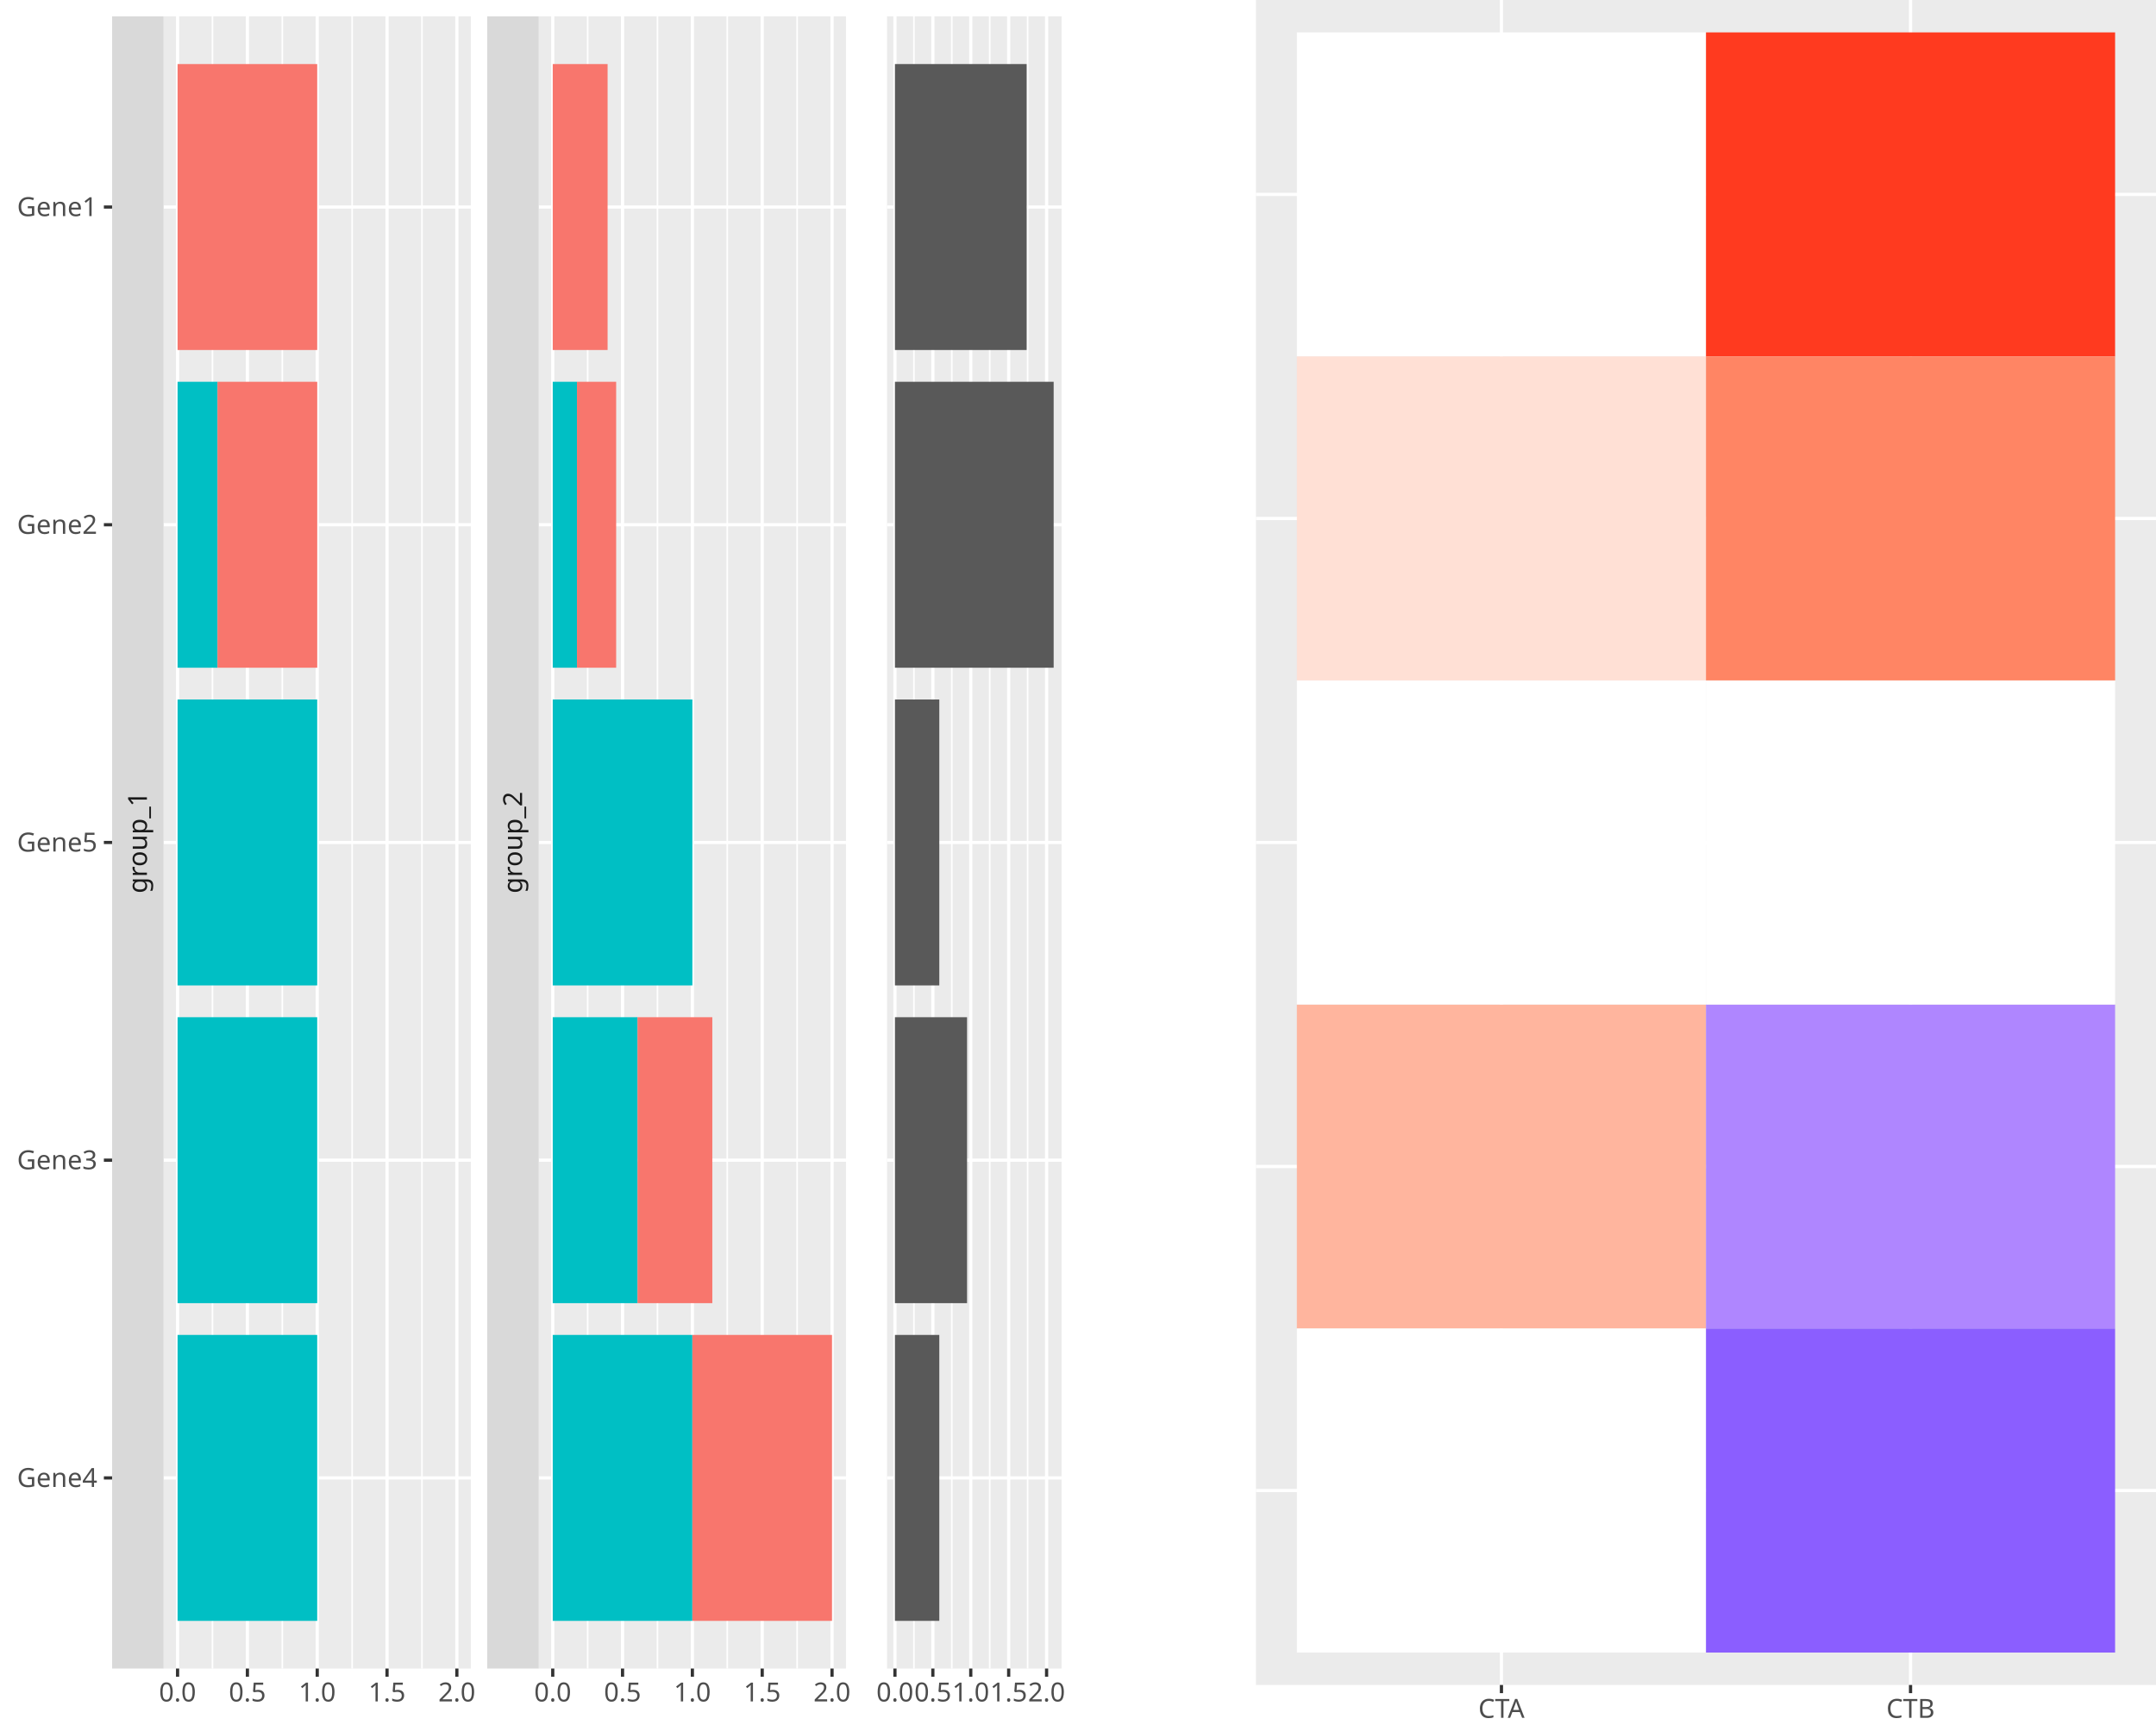
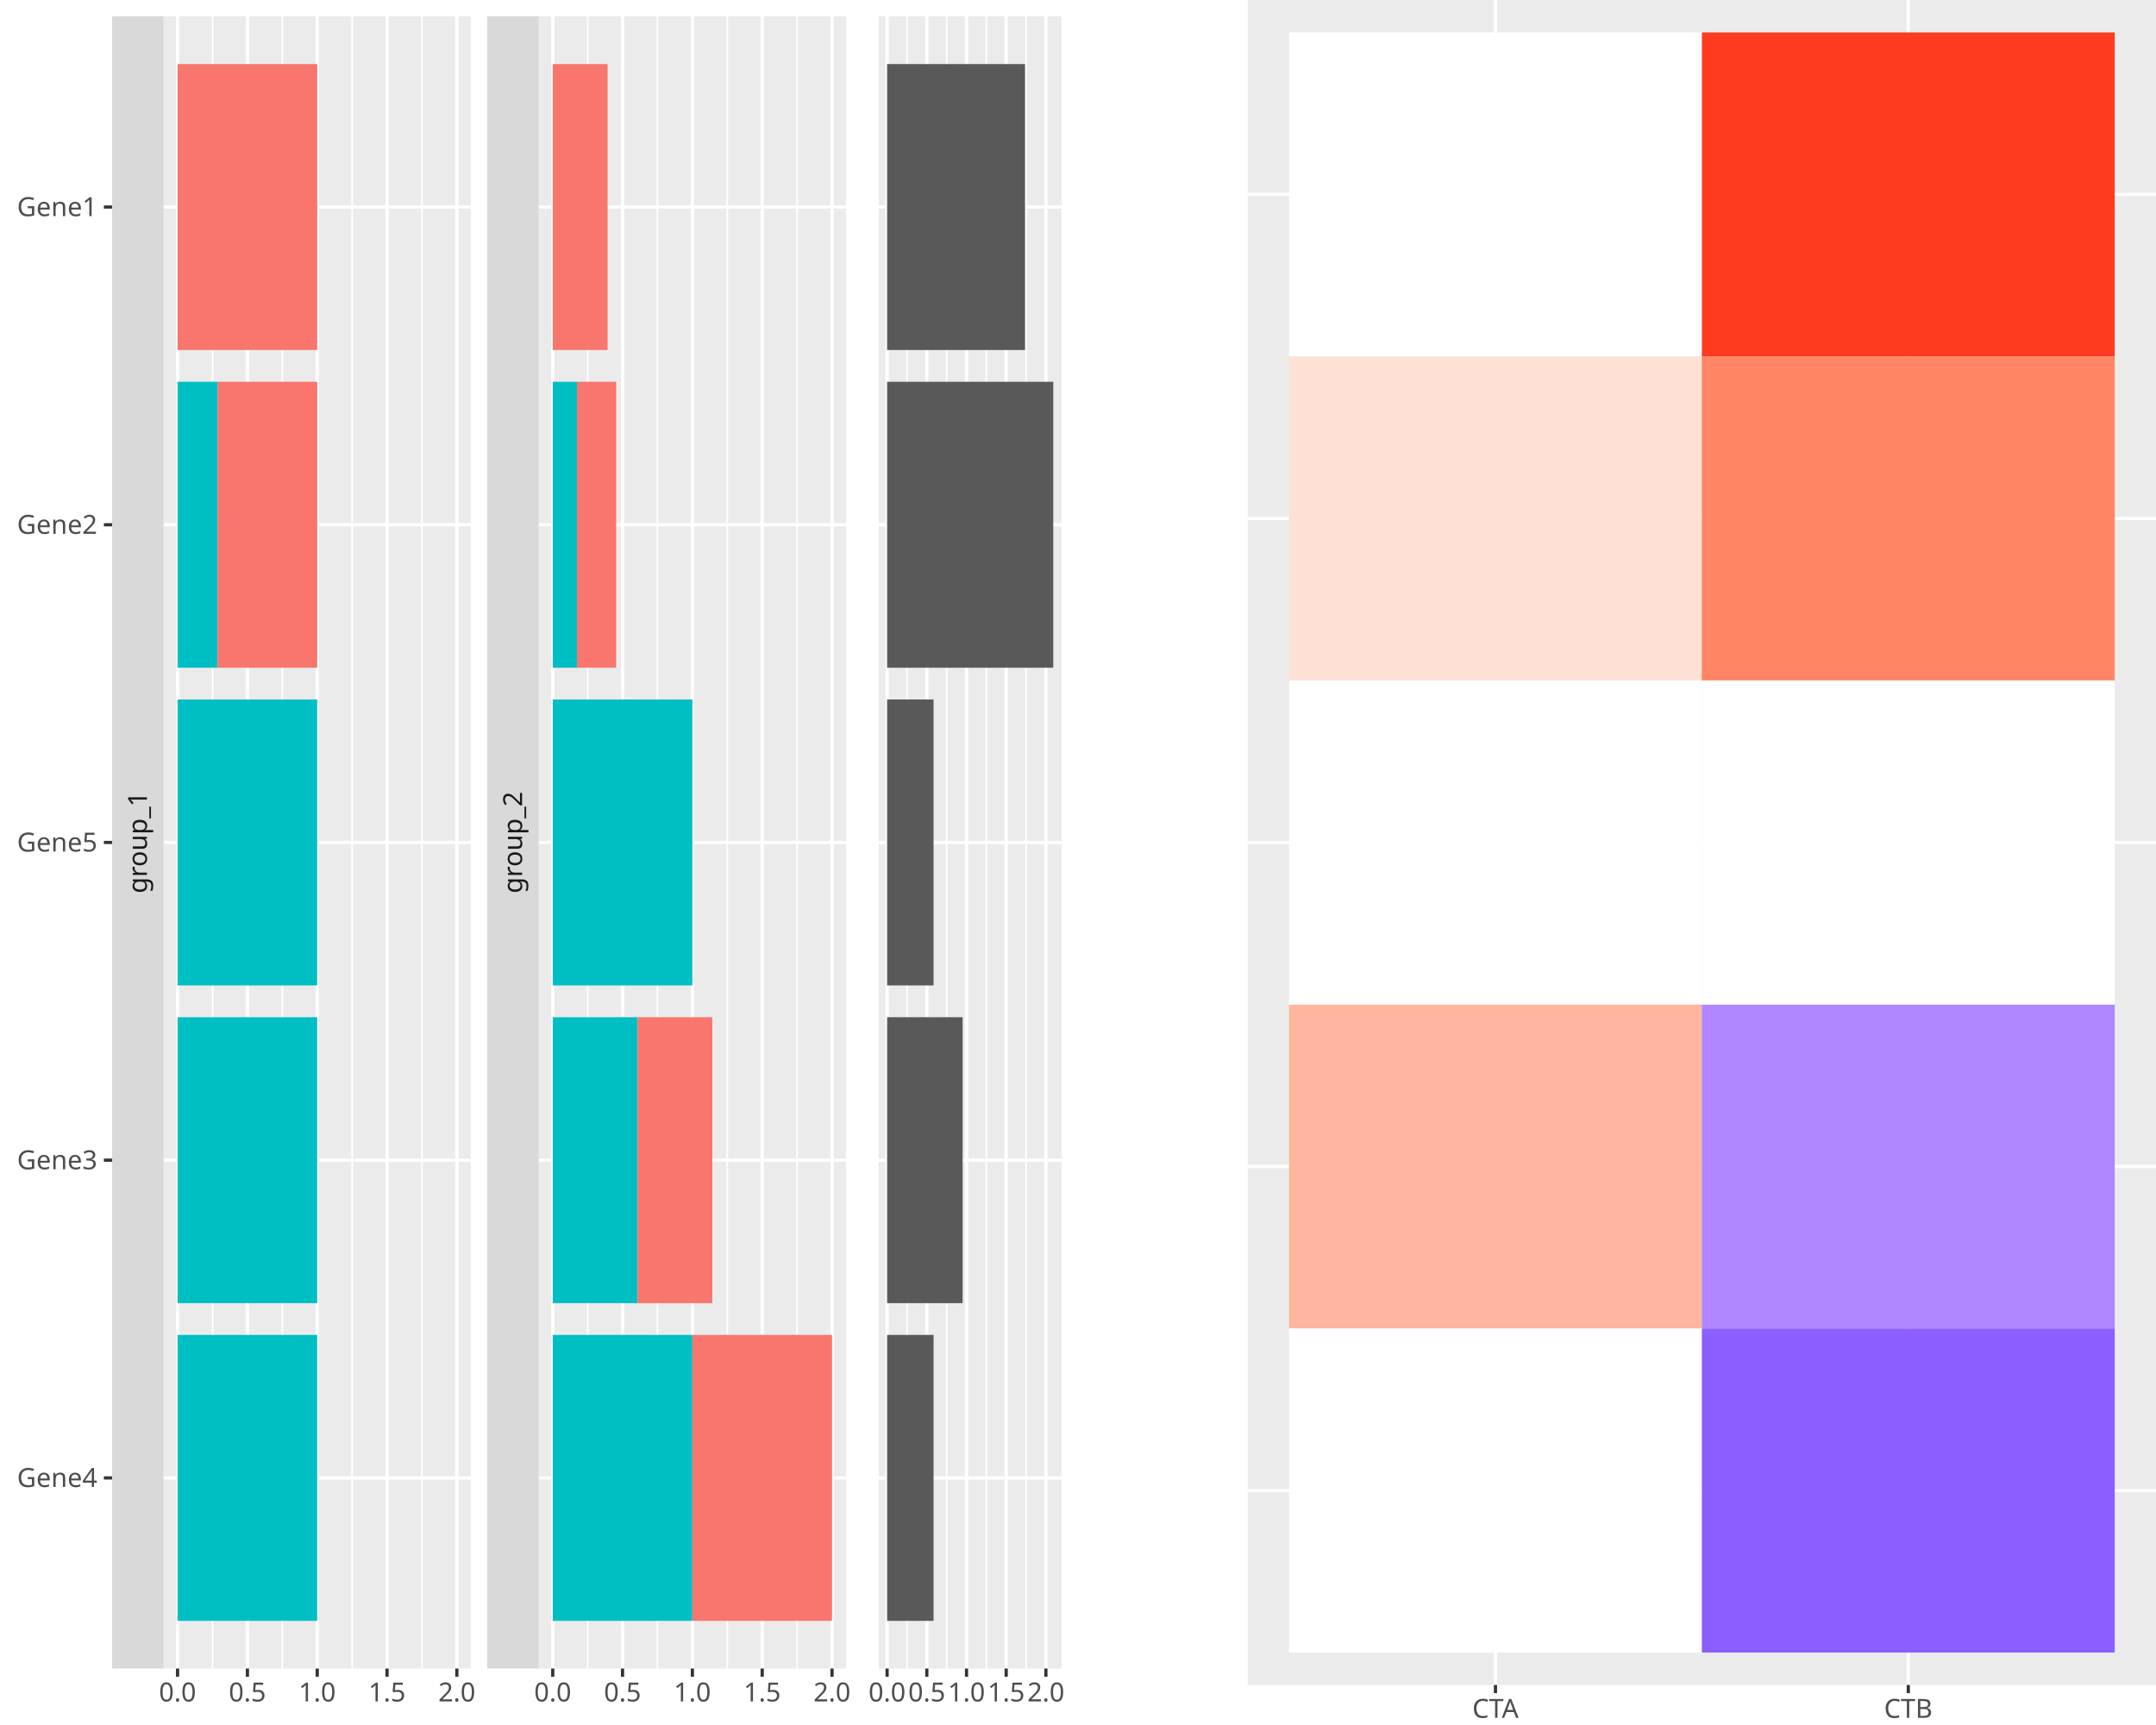
<svg xmlns="http://www.w3.org/2000/svg" class="svglite" data-engine-version="2.0" width="720.00pt" height="576.00pt" viewBox="0 0 720.00 576.00">
  <defs>
    <style type="text/css">
    .svglite line, .svglite polyline, .svglite polygon, .svglite path, .svglite rect, .svglite circle {
      fill: none;
      stroke: #000000;
      stroke-linecap: round;
      stroke-linejoin: round;
      stroke-miterlimit: 10.00;
    }
  </style>
  </defs>
  <rect width="100%" height="100%" style="stroke: none; fill: #FFFFFF;" />
  <defs>
    <clipPath id="cpMC4wMHw3MjAuMDB8MC4wMHw1NzYuMDA=">
      <rect x="0.00" y="0.00" width="720.00" height="576.00" />
    </clipPath>
  </defs>
  <g clip-path="url(#cpMC4wMHw3MjAuMDB8MC4wMHw1NzYuMDA=)">
</g>
  <defs>
    <clipPath id="cpMC4wMHwyODguMDB8MC4wMHw1NzYuMDA=">
      <rect x="0" y="0.00" width="288.00" height="576.00" />
    </clipPath>
  </defs>
  <g clip-path="url(#cpMC4wMHwyODguMDB8MC4wMHw1NzYuMDA=)">
    <rect x="0" y="0.00" width="288.00" height="576.00" style="stroke-width: 1.07; stroke: #FFFFFF; fill: #FFFFFF;" />
  </g>
  <g clip-path="url(#cpMC4wMHw3MjAuMDB8MC4wMHw1NzYuMDA=)">
</g>
  <defs>
    <clipPath id="cpNTQuNjR8MTU3LjI0fDUuNDh8NTU3LjE1">
      <rect x="54.64" y="5.48" width="102.60" height="551.67" />
    </clipPath>
  </defs>
  <g clip-path="url(#cpNTQuNjR8MTU3LjI0fDUuNDh8NTU3LjE1)">
    <rect x="54.64" y="5.48" width="102.60" height="551.67" style="stroke-width: 1.07; stroke: none; fill: #EBEBEB;" />
    <polyline points="70.96,557.15 70.96,5.48 " style="stroke-width: 0.53; stroke: #FFFFFF; stroke-linecap: butt;" />
    <polyline points="94.28,557.15 94.28,5.48 " style="stroke-width: 0.53; stroke: #FFFFFF; stroke-linecap: butt;" />
    <polyline points="117.60,557.15 117.60,5.48 " style="stroke-width: 0.53; stroke: #FFFFFF; stroke-linecap: butt;" />
    <polyline points="140.91,557.15 140.91,5.48 " style="stroke-width: 0.53; stroke: #FFFFFF; stroke-linecap: butt;" />
    <polyline points="54.64,493.49 157.24,493.49 " style="stroke-width: 1.07; stroke: #FFFFFF; stroke-linecap: butt;" />
    <polyline points="54.64,387.40 157.24,387.40 " style="stroke-width: 1.07; stroke: #FFFFFF; stroke-linecap: butt;" />
    <polyline points="54.64,281.31 157.24,281.31 " style="stroke-width: 1.07; stroke: #FFFFFF; stroke-linecap: butt;" />
    <polyline points="54.64,175.22 157.24,175.22 " style="stroke-width: 1.07; stroke: #FFFFFF; stroke-linecap: butt;" />
    <polyline points="54.64,69.13 157.24,69.13 " style="stroke-width: 1.07; stroke: #FFFFFF; stroke-linecap: butt;" />
    <polyline points="59.30,557.15 59.30,5.48 " style="stroke-width: 1.07; stroke: #FFFFFF; stroke-linecap: butt;" />
    <polyline points="82.62,557.15 82.62,5.48 " style="stroke-width: 1.07; stroke: #FFFFFF; stroke-linecap: butt;" />
    <polyline points="105.94,557.15 105.94,5.48 " style="stroke-width: 1.07; stroke: #FFFFFF; stroke-linecap: butt;" />
    <polyline points="129.25,557.15 129.25,5.48 " style="stroke-width: 1.07; stroke: #FFFFFF; stroke-linecap: butt;" />
    <polyline points="152.57,557.15 152.57,5.48 " style="stroke-width: 1.07; stroke: #FFFFFF; stroke-linecap: butt;" />
    <rect x="59.30" y="21.39" width="0.00" height="95.48" style="stroke-width: 1.07; stroke: none; stroke-linecap: butt; stroke-linejoin: miter; fill: #00BFC4;" />
    <rect x="59.30" y="127.48" width="13.32" height="95.48" style="stroke-width: 1.07; stroke: none; stroke-linecap: butt; stroke-linejoin: miter; fill: #00BFC4;" />
    <rect x="59.30" y="339.66" width="46.63" height="95.48" style="stroke-width: 1.07; stroke: none; stroke-linecap: butt; stroke-linejoin: miter; fill: #00BFC4;" />
    <rect x="59.30" y="445.75" width="46.63" height="95.48" style="stroke-width: 1.07; stroke: none; stroke-linecap: butt; stroke-linejoin: miter; fill: #00BFC4;" />
    <rect x="59.30" y="233.57" width="46.63" height="95.48" style="stroke-width: 1.07; stroke: none; stroke-linecap: butt; stroke-linejoin: miter; fill: #00BFC4;" />
    <rect x="59.30" y="21.39" width="46.63" height="95.48" style="stroke-width: 1.07; stroke: none; stroke-linecap: butt; stroke-linejoin: miter; fill: #F8766D;" />
    <rect x="72.63" y="127.48" width="33.31" height="95.48" style="stroke-width: 1.07; stroke: none; stroke-linecap: butt; stroke-linejoin: miter; fill: #F8766D;" />
    <rect x="105.94" y="339.66" width="0.00" height="95.48" style="stroke-width: 1.07; stroke: none; stroke-linecap: butt; stroke-linejoin: miter; fill: #F8766D;" />
    <rect x="105.94" y="445.75" width="0.00" height="95.48" style="stroke-width: 1.07; stroke: none; stroke-linecap: butt; stroke-linejoin: miter; fill: #F8766D;" />
    <rect x="105.94" y="233.57" width="0.00" height="95.48" style="stroke-width: 1.07; stroke: none; stroke-linecap: butt; stroke-linejoin: miter; fill: #F8766D;" />
  </g>
  <g clip-path="url(#cpMC4wMHw3MjAuMDB8MC4wMHw1NzYuMDA=)">
</g>
  <defs>
    <clipPath id="cpMTc5LjkyfDI4Mi41Mnw1LjQ4fDU1Ny4xNQ==">
      <rect x="179.92" y="5.48" width="102.60" height="551.67" />
    </clipPath>
  </defs>
  <g clip-path="url(#cpMTc5LjkyfDI4Mi41Mnw1LjQ4fDU1Ny4xNQ==)">
    <rect x="179.92" y="5.48" width="102.60" height="551.67" style="stroke-width: 1.07; stroke: none; fill: #EBEBEB;" />
    <polyline points="196.25,557.15 196.25,5.48 " style="stroke-width: 0.53; stroke: #FFFFFF; stroke-linecap: butt;" />
    <polyline points="219.56,557.15 219.56,5.48 " style="stroke-width: 0.53; stroke: #FFFFFF; stroke-linecap: butt;" />
    <polyline points="242.88,557.15 242.88,5.48 " style="stroke-width: 0.53; stroke: #FFFFFF; stroke-linecap: butt;" />
    <polyline points="266.20,557.15 266.20,5.48 " style="stroke-width: 0.53; stroke: #FFFFFF; stroke-linecap: butt;" />
    <polyline points="179.92,493.49 282.52,493.49 " style="stroke-width: 1.07; stroke: #FFFFFF; stroke-linecap: butt;" />
    <polyline points="179.92,387.40 282.52,387.40 " style="stroke-width: 1.07; stroke: #FFFFFF; stroke-linecap: butt;" />
    <polyline points="179.92,281.31 282.52,281.31 " style="stroke-width: 1.07; stroke: #FFFFFF; stroke-linecap: butt;" />
    <polyline points="179.92,175.22 282.52,175.22 " style="stroke-width: 1.07; stroke: #FFFFFF; stroke-linecap: butt;" />
    <polyline points="179.92,69.13 282.52,69.13 " style="stroke-width: 1.07; stroke: #FFFFFF; stroke-linecap: butt;" />
    <polyline points="184.59,557.15 184.59,5.48 " style="stroke-width: 1.07; stroke: #FFFFFF; stroke-linecap: butt;" />
    <polyline points="207.90,557.15 207.90,5.48 " style="stroke-width: 1.07; stroke: #FFFFFF; stroke-linecap: butt;" />
    <polyline points="231.22,557.15 231.22,5.48 " style="stroke-width: 1.07; stroke: #FFFFFF; stroke-linecap: butt;" />
    <polyline points="254.54,557.15 254.54,5.48 " style="stroke-width: 1.07; stroke: #FFFFFF; stroke-linecap: butt;" />
    <polyline points="277.86,557.15 277.86,5.48 " style="stroke-width: 1.07; stroke: #FFFFFF; stroke-linecap: butt;" />
    <rect x="184.59" y="21.39" width="0.00" height="95.48" style="stroke-width: 1.07; stroke: none; stroke-linecap: butt; stroke-linejoin: miter; fill: #00BFC4;" />
    <rect x="184.59" y="127.48" width="8.09" height="95.48" style="stroke-width: 1.07; stroke: none; stroke-linecap: butt; stroke-linejoin: miter; fill: #00BFC4;" />
    <rect x="184.59" y="339.66" width="28.31" height="95.48" style="stroke-width: 1.07; stroke: none; stroke-linecap: butt; stroke-linejoin: miter; fill: #00BFC4;" />
    <rect x="184.59" y="445.75" width="46.63" height="95.48" style="stroke-width: 1.07; stroke: none; stroke-linecap: butt; stroke-linejoin: miter; fill: #00BFC4;" />
    <rect x="184.59" y="233.57" width="46.63" height="95.48" style="stroke-width: 1.07; stroke: none; stroke-linecap: butt; stroke-linejoin: miter; fill: #00BFC4;" />
    <rect x="184.59" y="21.39" width="18.32" height="95.48" style="stroke-width: 1.07; stroke: none; stroke-linecap: butt; stroke-linejoin: miter; fill: #F8766D;" />
    <rect x="192.68" y="127.48" width="13.09" height="95.48" style="stroke-width: 1.07; stroke: none; stroke-linecap: butt; stroke-linejoin: miter; fill: #F8766D;" />
    <rect x="212.90" y="339.66" width="24.98" height="95.48" style="stroke-width: 1.07; stroke: none; stroke-linecap: butt; stroke-linejoin: miter; fill: #F8766D;" />
    <rect x="231.22" y="445.75" width="46.63" height="95.48" style="stroke-width: 1.07; stroke: none; stroke-linecap: butt; stroke-linejoin: miter; fill: #F8766D;" />
    <rect x="231.22" y="233.57" width="0.00" height="95.48" style="stroke-width: 1.07; stroke: none; stroke-linecap: butt; stroke-linejoin: miter; fill: #F8766D;" />
  </g>
  <g clip-path="url(#cpMC4wMHw3MjAuMDB8MC4wMHw1NzYuMDA=)">
</g>
  <defs>
    <clipPath id="cpMTYyLjcxfDE3OS45Mnw1LjQ4fDU1Ny4xNQ==">
      <rect x="162.71" y="5.48" width="17.21" height="551.67" />
    </clipPath>
  </defs>
  <g clip-path="url(#cpMTYyLjcxfDE3OS45Mnw1LjQ4fDU1Ny4xNQ==)">
    <rect x="162.71" y="5.48" width="17.21" height="551.67" style="stroke-width: 1.07; stroke: none; fill: #D9D9D9;" />
    <text transform="translate(174.35,281.31) rotate(-90)" text-anchor="middle" style="font-size: 8.80px; fill: #1A1A1A; font-family: sans;" textLength="32.30px" lengthAdjust="spacingAndGlyphs">group_2</text>
  </g>
  <g clip-path="url(#cpMC4wMHw3MjAuMDB8MC4wMHw1NzYuMDA=)">
</g>
  <defs>
    <clipPath id="cpMzcuNDN8NTQuNjR8NS40OHw1NTcuMTU=">
      <rect x="37.43" y="5.48" width="17.21" height="551.67" />
    </clipPath>
  </defs>
  <g clip-path="url(#cpMzcuNDN8NTQuNjR8NS40OHw1NTcuMTU=)">
    <rect x="37.43" y="5.48" width="17.21" height="551.67" style="stroke-width: 1.07; stroke: none; fill: #D9D9D9;" />
    <text transform="translate(49.06,281.31) rotate(-90)" text-anchor="middle" style="font-size: 8.80px; fill: #1A1A1A; font-family: sans;" textLength="32.30px" lengthAdjust="spacingAndGlyphs">group_1</text>
  </g>
  <g clip-path="url(#cpMC4wMHw3MjAuMDB8MC4wMHw1NzYuMDA=)">
    <polyline points="59.30,559.89 59.30,557.15 " style="stroke-width: 1.07; stroke: #333333; stroke-linecap: butt;" />
    <polyline points="82.62,559.89 82.62,557.15 " style="stroke-width: 1.07; stroke: #333333; stroke-linecap: butt;" />
    <polyline points="105.94,559.89 105.94,557.15 " style="stroke-width: 1.07; stroke: #333333; stroke-linecap: butt;" />
    <polyline points="129.25,559.89 129.25,557.15 " style="stroke-width: 1.07; stroke: #333333; stroke-linecap: butt;" />
    <polyline points="152.57,559.89 152.57,557.15 " style="stroke-width: 1.07; stroke: #333333; stroke-linecap: butt;" />
    <text x="59.30" y="568.13" text-anchor="middle" style="font-size: 8.80px; fill: #4D4D4D; font-family: sans;" textLength="12.23px" lengthAdjust="spacingAndGlyphs">0.0</text>
    <text x="82.62" y="568.13" text-anchor="middle" style="font-size: 8.80px; fill: #4D4D4D; font-family: sans;" textLength="12.23px" lengthAdjust="spacingAndGlyphs">0.5</text>
    <text x="105.94" y="568.13" text-anchor="middle" style="font-size: 8.80px; fill: #4D4D4D; font-family: sans;" textLength="12.23px" lengthAdjust="spacingAndGlyphs">1.0</text>
    <text x="129.25" y="568.13" text-anchor="middle" style="font-size: 8.80px; fill: #4D4D4D; font-family: sans;" textLength="12.23px" lengthAdjust="spacingAndGlyphs">1.5</text>
    <text x="152.57" y="568.13" text-anchor="middle" style="font-size: 8.80px; fill: #4D4D4D; font-family: sans;" textLength="12.23px" lengthAdjust="spacingAndGlyphs">2.0</text>
    <polyline points="184.59,559.89 184.59,557.15 " style="stroke-width: 1.07; stroke: #333333; stroke-linecap: butt;" />
    <polyline points="207.90,559.89 207.90,557.15 " style="stroke-width: 1.07; stroke: #333333; stroke-linecap: butt;" />
    <polyline points="231.22,559.89 231.22,557.15 " style="stroke-width: 1.07; stroke: #333333; stroke-linecap: butt;" />
    <polyline points="254.54,559.89 254.54,557.15 " style="stroke-width: 1.07; stroke: #333333; stroke-linecap: butt;" />
    <polyline points="277.86,559.89 277.86,557.15 " style="stroke-width: 1.07; stroke: #333333; stroke-linecap: butt;" />
    <text x="184.59" y="568.13" text-anchor="middle" style="font-size: 8.80px; fill: #4D4D4D; font-family: sans;" textLength="12.23px" lengthAdjust="spacingAndGlyphs">0.0</text>
    <text x="207.90" y="568.13" text-anchor="middle" style="font-size: 8.80px; fill: #4D4D4D; font-family: sans;" textLength="12.23px" lengthAdjust="spacingAndGlyphs">0.5</text>
    <text x="231.22" y="568.13" text-anchor="middle" style="font-size: 8.80px; fill: #4D4D4D; font-family: sans;" textLength="12.23px" lengthAdjust="spacingAndGlyphs">1.0</text>
    <text x="254.54" y="568.13" text-anchor="middle" style="font-size: 8.80px; fill: #4D4D4D; font-family: sans;" textLength="12.23px" lengthAdjust="spacingAndGlyphs">1.5</text>
    <text x="277.86" y="568.13" text-anchor="middle" style="font-size: 8.80px; fill: #4D4D4D; font-family: sans;" textLength="12.23px" lengthAdjust="spacingAndGlyphs">2.0</text>
    <text x="32.50" y="496.52" text-anchor="end" style="font-size: 8.80px; fill: #4D4D4D; font-family: sans;" textLength="26.43px" lengthAdjust="spacingAndGlyphs">Gene4</text>
    <text x="32.50" y="390.43" text-anchor="end" style="font-size: 8.80px; fill: #4D4D4D; font-family: sans;" textLength="26.43px" lengthAdjust="spacingAndGlyphs">Gene3</text>
    <text x="32.50" y="284.34" text-anchor="end" style="font-size: 8.80px; fill: #4D4D4D; font-family: sans;" textLength="26.43px" lengthAdjust="spacingAndGlyphs">Gene5</text>
    <text x="32.50" y="178.25" text-anchor="end" style="font-size: 8.80px; fill: #4D4D4D; font-family: sans;" textLength="26.43px" lengthAdjust="spacingAndGlyphs">Gene2</text>
    <text x="32.50" y="72.16" text-anchor="end" style="font-size: 8.80px; fill: #4D4D4D; font-family: sans;" textLength="26.43px" lengthAdjust="spacingAndGlyphs">Gene1</text>
    <polyline points="34.69,493.49 37.43,493.49 " style="stroke-width: 1.07; stroke: #333333; stroke-linecap: butt;" />
    <polyline points="34.69,387.40 37.43,387.40 " style="stroke-width: 1.07; stroke: #333333; stroke-linecap: butt;" />
    <polyline points="34.69,281.31 37.43,281.31 " style="stroke-width: 1.07; stroke: #333333; stroke-linecap: butt;" />
    <polyline points="34.69,175.22 37.43,175.22 " style="stroke-width: 1.07; stroke: #333333; stroke-linecap: butt;" />
    <polyline points="34.69,69.13 37.43,69.13 " style="stroke-width: 1.07; stroke: #333333; stroke-linecap: butt;" />
  </g>
  <defs>
    <clipPath id="cpMjg4LjAwfDM2MC4wMHwwLjAwfDU3Ni4wMA==">
      <rect x="288.00" y="0.00" width="72.00" height="576.00" />
    </clipPath>
  </defs>
  <g clip-path="url(#cpMjg4LjAwfDM2MC4wMHwwLjAwfDU3Ni4wMA==)">
    <rect x="288.00" y="0.00" width="72.00" height="576.00" style="stroke-width: 1.07; stroke: #FFFFFF; fill: #FFFFFF;" />
  </g>
  <g clip-path="url(#cpMC4wMHw3MjAuMDB8MC4wMHw1NzYuMDA=)">
</g>
  <defs>
-     <clipPath id="cpMjk2LjIyfDM1NC41Mnw1LjQ4fDU1Ny4xNQ==">
-       <rect x="296.22" y="5.48" width="58.30" height="551.67" />
-     </clipPath>
-   </defs>
-   <g clip-path="url(#cpMjk2LjIyfDM1NC41Mnw1LjQ4fDU1Ny4xNQ==)">
-     <rect x="296.22" y="5.48" width="58.30" height="551.67" style="stroke-width: 1.07; stroke: none; fill: #EBEBEB;" />
-     <polyline points="305.20,557.15 305.20,5.48 " style="stroke-width: 0.53; stroke: #FFFFFF; stroke-linecap: butt;" />
-     <polyline points="317.86,557.15 317.86,5.48 " style="stroke-width: 0.53; stroke: #FFFFFF; stroke-linecap: butt;" />
-     <polyline points="330.52,557.15 330.52,5.48 " style="stroke-width: 0.53; stroke: #FFFFFF; stroke-linecap: butt;" />
-     <polyline points="343.18,557.15 343.18,5.48 " style="stroke-width: 0.53; stroke: #FFFFFF; stroke-linecap: butt;" />
-     <polyline points="296.22,493.49 354.52,493.49 " style="stroke-width: 1.07; stroke: #FFFFFF; stroke-linecap: butt;" />
-     <polyline points="296.22,387.40 354.52,387.40 " style="stroke-width: 1.07; stroke: #FFFFFF; stroke-linecap: butt;" />
-     <polyline points="296.22,281.31 354.52,281.31 " style="stroke-width: 1.07; stroke: #FFFFFF; stroke-linecap: butt;" />
-     <polyline points="296.22,175.22 354.52,175.22 " style="stroke-width: 1.07; stroke: #FFFFFF; stroke-linecap: butt;" />
-     <polyline points="296.22,69.13 354.52,69.13 " style="stroke-width: 1.07; stroke: #FFFFFF; stroke-linecap: butt;" />
-     <polyline points="298.87,557.15 298.87,5.48 " style="stroke-width: 1.07; stroke: #FFFFFF; stroke-linecap: butt;" />
-     <polyline points="311.53,557.15 311.53,5.48 " style="stroke-width: 1.07; stroke: #FFFFFF; stroke-linecap: butt;" />
-     <polyline points="324.19,557.15 324.19,5.48 " style="stroke-width: 1.07; stroke: #FFFFFF; stroke-linecap: butt;" />
-     <polyline points="336.85,557.15 336.85,5.48 " style="stroke-width: 1.07; stroke: #FFFFFF; stroke-linecap: butt;" />
-     <polyline points="349.51,557.15 349.51,5.48 " style="stroke-width: 1.07; stroke: #FFFFFF; stroke-linecap: butt;" />
-     <rect x="298.87" y="21.39" width="43.98" height="95.48" style="stroke-width: 1.07; stroke: none; stroke-linecap: butt; stroke-linejoin: miter; fill: #595959;" />
-     <rect x="298.87" y="127.48" width="53.00" height="95.48" style="stroke-width: 1.07; stroke: none; stroke-linecap: butt; stroke-linejoin: miter; fill: #595959;" />
-     <rect x="298.87" y="339.66" width="24.08" height="95.48" style="stroke-width: 1.07; stroke: none; stroke-linecap: butt; stroke-linejoin: miter; fill: #595959;" />
-     <rect x="298.87" y="445.75" width="14.81" height="95.48" style="stroke-width: 1.07; stroke: none; stroke-linecap: butt; stroke-linejoin: miter; fill: #595959;" />
-     <rect x="298.87" y="233.57" width="14.81" height="95.48" style="stroke-width: 1.07; stroke: none; stroke-linecap: butt; stroke-linejoin: miter; fill: #595959;" />
-   </g>
-   <g clip-path="url(#cpMC4wMHw3MjAuMDB8MC4wMHw1NzYuMDA=)">
-     <polyline points="298.87,559.89 298.87,557.15 " style="stroke-width: 1.07; stroke: #333333; stroke-linecap: butt;" />
-     <polyline points="311.53,559.89 311.53,557.15 " style="stroke-width: 1.07; stroke: #333333; stroke-linecap: butt;" />
-     <polyline points="324.19,559.89 324.19,557.15 " style="stroke-width: 1.07; stroke: #333333; stroke-linecap: butt;" />
-     <polyline points="336.85,559.89 336.85,557.15 " style="stroke-width: 1.07; stroke: #333333; stroke-linecap: butt;" />
-     <polyline points="349.51,559.89 349.51,557.15 " style="stroke-width: 1.07; stroke: #333333; stroke-linecap: butt;" />
-     <text x="298.87" y="568.13" text-anchor="middle" style="font-size: 8.80px; fill: #4D4D4D; font-family: sans;" textLength="12.23px" lengthAdjust="spacingAndGlyphs">0.0</text>
-     <text x="311.53" y="568.13" text-anchor="middle" style="font-size: 8.80px; fill: #4D4D4D; font-family: sans;" textLength="12.23px" lengthAdjust="spacingAndGlyphs">0.5</text>
-     <text x="324.19" y="568.13" text-anchor="middle" style="font-size: 8.80px; fill: #4D4D4D; font-family: sans;" textLength="12.23px" lengthAdjust="spacingAndGlyphs">1.0</text>
-     <text x="336.85" y="568.13" text-anchor="middle" style="font-size: 8.80px; fill: #4D4D4D; font-family: sans;" textLength="12.23px" lengthAdjust="spacingAndGlyphs">1.5</text>
-     <text x="349.51" y="568.13" text-anchor="middle" style="font-size: 8.80px; fill: #4D4D4D; font-family: sans;" textLength="12.23px" lengthAdjust="spacingAndGlyphs">2.0</text>
+     <clipPath id="cpMjkzLjQ4fDM1NC41Mnw1LjQ4fDU1Ny4xNQ==">
+       <rect x="293.48" y="5.48" width="61.04" height="551.67" />
+     </clipPath>
+   </defs>
+   <g clip-path="url(#cpMjkzLjQ4fDM1NC41Mnw1LjQ4fDU1Ny4xNQ==)">
+     <rect x="293.48" y="5.48" width="61.04" height="551.67" style="stroke-width: 1.07; stroke: none; fill: #EBEBEB;" />
+     <polyline points="302.88,557.15 302.88,5.48 " style="stroke-width: 0.53; stroke: #FFFFFF; stroke-linecap: butt;" />
+     <polyline points="316.14,557.15 316.14,5.48 " style="stroke-width: 0.53; stroke: #FFFFFF; stroke-linecap: butt;" />
+     <polyline points="329.39,557.15 329.39,5.48 " style="stroke-width: 0.53; stroke: #FFFFFF; stroke-linecap: butt;" />
+     <polyline points="342.65,557.15 342.65,5.48 " style="stroke-width: 0.53; stroke: #FFFFFF; stroke-linecap: butt;" />
+     <polyline points="293.48,493.49 354.52,493.49 " style="stroke-width: 1.07; stroke: #FFFFFF; stroke-linecap: butt;" />
+     <polyline points="293.48,387.40 354.52,387.40 " style="stroke-width: 1.07; stroke: #FFFFFF; stroke-linecap: butt;" />
+     <polyline points="293.48,281.31 354.52,281.31 " style="stroke-width: 1.07; stroke: #FFFFFF; stroke-linecap: butt;" />
+     <polyline points="293.48,175.22 354.52,175.22 " style="stroke-width: 1.07; stroke: #FFFFFF; stroke-linecap: butt;" />
+     <polyline points="293.48,69.13 354.52,69.13 " style="stroke-width: 1.07; stroke: #FFFFFF; stroke-linecap: butt;" />
+     <polyline points="296.25,557.15 296.25,5.48 " style="stroke-width: 1.07; stroke: #FFFFFF; stroke-linecap: butt;" />
+     <polyline points="309.51,557.15 309.51,5.48 " style="stroke-width: 1.07; stroke: #FFFFFF; stroke-linecap: butt;" />
+     <polyline points="322.77,557.15 322.77,5.48 " style="stroke-width: 1.07; stroke: #FFFFFF; stroke-linecap: butt;" />
+     <polyline points="336.02,557.15 336.02,5.48 " style="stroke-width: 1.07; stroke: #FFFFFF; stroke-linecap: butt;" />
+     <polyline points="349.28,557.15 349.28,5.48 " style="stroke-width: 1.07; stroke: #FFFFFF; stroke-linecap: butt;" />
+     <rect x="296.25" y="21.39" width="46.05" height="95.48" style="stroke-width: 1.07; stroke: none; stroke-linecap: butt; stroke-linejoin: miter; fill: #595959;" />
+     <rect x="296.25" y="127.48" width="55.49" height="95.48" style="stroke-width: 1.07; stroke: none; stroke-linecap: butt; stroke-linejoin: miter; fill: #595959;" />
+     <rect x="296.25" y="339.66" width="25.22" height="95.48" style="stroke-width: 1.07; stroke: none; stroke-linecap: butt; stroke-linejoin: miter; fill: #595959;" />
+     <rect x="296.25" y="445.75" width="15.51" height="95.48" style="stroke-width: 1.07; stroke: none; stroke-linecap: butt; stroke-linejoin: miter; fill: #595959;" />
+     <rect x="296.25" y="233.57" width="15.51" height="95.48" style="stroke-width: 1.07; stroke: none; stroke-linecap: butt; stroke-linejoin: miter; fill: #595959;" />
+   </g>
+   <g clip-path="url(#cpMC4wMHw3MjAuMDB8MC4wMHw1NzYuMDA=)">
+     <polyline points="296.25,559.89 296.25,557.15 " style="stroke-width: 1.07; stroke: #333333; stroke-linecap: butt;" />
+     <polyline points="309.51,559.89 309.51,557.15 " style="stroke-width: 1.07; stroke: #333333; stroke-linecap: butt;" />
+     <polyline points="322.77,559.89 322.77,557.15 " style="stroke-width: 1.07; stroke: #333333; stroke-linecap: butt;" />
+     <polyline points="336.02,559.89 336.02,557.15 " style="stroke-width: 1.07; stroke: #333333; stroke-linecap: butt;" />
+     <polyline points="349.28,559.89 349.28,557.15 " style="stroke-width: 1.07; stroke: #333333; stroke-linecap: butt;" />
+     <text x="296.25" y="568.13" text-anchor="middle" style="font-size: 8.80px; fill: #4D4D4D; font-family: sans;" textLength="12.23px" lengthAdjust="spacingAndGlyphs">0.0</text>
+     <text x="309.51" y="568.13" text-anchor="middle" style="font-size: 8.80px; fill: #4D4D4D; font-family: sans;" textLength="12.23px" lengthAdjust="spacingAndGlyphs">0.5</text>
+     <text x="322.77" y="568.13" text-anchor="middle" style="font-size: 8.80px; fill: #4D4D4D; font-family: sans;" textLength="12.23px" lengthAdjust="spacingAndGlyphs">1.0</text>
+     <text x="336.02" y="568.13" text-anchor="middle" style="font-size: 8.80px; fill: #4D4D4D; font-family: sans;" textLength="12.23px" lengthAdjust="spacingAndGlyphs">1.5</text>
+     <text x="349.28" y="568.13" text-anchor="middle" style="font-size: 8.80px; fill: #4D4D4D; font-family: sans;" textLength="12.23px" lengthAdjust="spacingAndGlyphs">2.0</text>
  </g>
  <defs>
    <clipPath id="cpMzYwLjAwfDcyMC4wMHwwLjAwfDU3Ni4wMA==">
      <rect x="360.00" y="0.00" width="360.00" height="576.00" />
    </clipPath>
  </defs>
  <g clip-path="url(#cpMzYwLjAwfDcyMC4wMHwwLjAwfDU3Ni4wMA==)">
    <rect x="360.00" y="0.00" width="360.00" height="576.00" style="stroke-width: 1.07; stroke: #FFFFFF; fill: #FFFFFF;" />
  </g>
  <g clip-path="url(#cpMC4wMHw3MjAuMDB8MC4wMHw1NzYuMDA=)">
</g>
  <defs>
-     <clipPath id="cpNDE5LjQzfDcyMC4wMHwwLjAwfDU2Mi42Mw==">
-       <rect x="419.43" y="0.00" width="300.57" height="562.63" />
-     </clipPath>
-   </defs>
-   <g clip-path="url(#cpNDE5LjQzfDcyMC4wMHwwLjAwfDU2Mi42Mw==)">
-     <rect x="419.43" y="0.00" width="300.57" height="562.63" style="stroke-width: 1.07; stroke: none; fill: #EBEBEB;" />
-     <polyline points="419.43,497.71 720.00,497.71 " style="stroke-width: 1.07; stroke: #FFFFFF; stroke-linecap: butt;" />
-     <polyline points="419.43,389.51 720.00,389.51 " style="stroke-width: 1.07; stroke: #FFFFFF; stroke-linecap: butt;" />
-     <polyline points="419.43,281.31 720.00,281.31 " style="stroke-width: 1.07; stroke: #FFFFFF; stroke-linecap: butt;" />
-     <polyline points="419.43,173.12 720.00,173.12 " style="stroke-width: 1.07; stroke: #FFFFFF; stroke-linecap: butt;" />
-     <polyline points="419.43,64.92 720.00,64.92 " style="stroke-width: 1.07; stroke: #FFFFFF; stroke-linecap: butt;" />
-     <polyline points="501.41,562.63 501.41,0.00 " style="stroke-width: 1.07; stroke: #FFFFFF; stroke-linecap: butt;" />
-     <polyline points="638.03,562.63 638.03,0.00 " style="stroke-width: 1.07; stroke: #FFFFFF; stroke-linecap: butt;" />
-     <rect x="433.09" y="10.82" width="136.62" height="108.20" style="stroke-width: 0.21; stroke: none; stroke-linecap: butt; stroke-linejoin: miter; fill: #FFFFFF;" />
-     <rect x="433.09" y="119.02" width="136.62" height="108.20" style="stroke-width: 0.21; stroke: none; stroke-linecap: butt; stroke-linejoin: miter; fill: #FFE0D5;" />
-     <rect x="433.09" y="335.41" width="136.62" height="108.20" style="stroke-width: 0.21; stroke: none; stroke-linecap: butt; stroke-linejoin: miter; fill: #FFB59E;" />
-     <rect x="433.09" y="443.61" width="136.62" height="108.20" style="stroke-width: 0.21; stroke: none; stroke-linecap: butt; stroke-linejoin: miter; fill: #FFFFFF;" />
-     <rect x="433.09" y="227.21" width="136.62" height="108.20" style="stroke-width: 0.21; stroke: none; stroke-linecap: butt; stroke-linejoin: miter; fill: #FFFFFF;" />
-     <rect x="569.72" y="10.82" width="136.62" height="108.20" style="stroke-width: 0.21; stroke: none; stroke-linecap: butt; stroke-linejoin: miter; fill: #FF3A1F;" />
-     <rect x="569.72" y="119.02" width="136.62" height="108.20" style="stroke-width: 0.21; stroke: none; stroke-linecap: butt; stroke-linejoin: miter; fill: #FF8564;" />
-     <rect x="569.72" y="335.41" width="136.62" height="108.20" style="stroke-width: 0.21; stroke: none; stroke-linecap: butt; stroke-linejoin: miter; fill: #AF86FF;" />
-     <rect x="569.72" y="443.61" width="136.62" height="108.20" style="stroke-width: 0.21; stroke: none; stroke-linecap: butt; stroke-linejoin: miter; fill: #8B5EFF;" />
-     <rect x="569.72" y="227.21" width="136.62" height="108.20" style="stroke-width: 0.21; stroke: none; stroke-linecap: butt; stroke-linejoin: miter; fill: #FFFFFF;" />
-   </g>
-   <g clip-path="url(#cpMC4wMHw3MjAuMDB8MC4wMHw1NzYuMDA=)">
-     <polyline points="501.41,565.37 501.41,562.63 " style="stroke-width: 1.07; stroke: #333333; stroke-linecap: butt;" />
-     <polyline points="638.03,565.37 638.03,562.63 " style="stroke-width: 1.07; stroke: #333333; stroke-linecap: butt;" />
-     <text x="501.41" y="573.61" text-anchor="middle" style="font-size: 8.80px; fill: #4D4D4D; font-family: sans;" textLength="17.60px" lengthAdjust="spacingAndGlyphs">CTA</text>
-     <text x="638.03" y="573.61" text-anchor="middle" style="font-size: 8.80px; fill: #4D4D4D; font-family: sans;" textLength="17.60px" lengthAdjust="spacingAndGlyphs">CTB</text>
+     <clipPath id="cpNDE2LjY5fDcyMC4wMHwwLjAwfDU2Mi42Mw==">
+       <rect x="416.69" y="0.00" width="303.31" height="562.63" />
+     </clipPath>
+   </defs>
+   <g clip-path="url(#cpNDE2LjY5fDcyMC4wMHwwLjAwfDU2Mi42Mw==)">
+     <rect x="416.69" y="0.00" width="303.31" height="562.63" style="stroke-width: 1.07; stroke: none; fill: #EBEBEB;" />
+     <polyline points="416.69,497.71 720.00,497.71 " style="stroke-width: 1.07; stroke: #FFFFFF; stroke-linecap: butt;" />
+     <polyline points="416.69,389.51 720.00,389.51 " style="stroke-width: 1.07; stroke: #FFFFFF; stroke-linecap: butt;" />
+     <polyline points="416.69,281.31 720.00,281.31 " style="stroke-width: 1.07; stroke: #FFFFFF; stroke-linecap: butt;" />
+     <polyline points="416.69,173.12 720.00,173.12 " style="stroke-width: 1.07; stroke: #FFFFFF; stroke-linecap: butt;" />
+     <polyline points="416.69,64.92 720.00,64.92 " style="stroke-width: 1.07; stroke: #FFFFFF; stroke-linecap: butt;" />
+     <polyline points="499.41,562.63 499.41,0.00 " style="stroke-width: 1.07; stroke: #FFFFFF; stroke-linecap: butt;" />
+     <polyline points="637.28,562.63 637.28,0.00 " style="stroke-width: 1.07; stroke: #FFFFFF; stroke-linecap: butt;" />
+     <rect x="430.48" y="10.82" width="137.87" height="108.20" style="stroke-width: 0.43; stroke: none; stroke-linecap: butt; stroke-linejoin: miter; fill: #FFFFFF;" />
+     <rect x="430.48" y="119.02" width="137.87" height="108.20" style="stroke-width: 0.43; stroke: none; stroke-linecap: butt; stroke-linejoin: miter; fill: #FFE0D5;" />
+     <rect x="430.48" y="335.41" width="137.87" height="108.20" style="stroke-width: 0.43; stroke: none; stroke-linecap: butt; stroke-linejoin: miter; fill: #FFB59E;" />
+     <rect x="430.48" y="443.61" width="137.87" height="108.20" style="stroke-width: 0.43; stroke: none; stroke-linecap: butt; stroke-linejoin: miter; fill: #FFFFFF;" />
+     <rect x="430.48" y="227.21" width="137.87" height="108.20" style="stroke-width: 0.43; stroke: none; stroke-linecap: butt; stroke-linejoin: miter; fill: #FFFFFF;" />
+     <rect x="568.35" y="10.82" width="137.87" height="108.20" style="stroke-width: 0.43; stroke: none; stroke-linecap: butt; stroke-linejoin: miter; fill: #FF3A1F;" />
+     <rect x="568.35" y="119.02" width="137.87" height="108.20" style="stroke-width: 0.43; stroke: none; stroke-linecap: butt; stroke-linejoin: miter; fill: #FF8564;" />
+     <rect x="568.35" y="335.41" width="137.87" height="108.20" style="stroke-width: 0.43; stroke: none; stroke-linecap: butt; stroke-linejoin: miter; fill: #AF86FF;" />
+     <rect x="568.35" y="443.61" width="137.87" height="108.20" style="stroke-width: 0.43; stroke: none; stroke-linecap: butt; stroke-linejoin: miter; fill: #8B5EFF;" />
+     <rect x="568.35" y="227.21" width="137.87" height="108.20" style="stroke-width: 0.43; stroke: none; stroke-linecap: butt; stroke-linejoin: miter; fill: #FFFFFF;" />
+   </g>
+   <g clip-path="url(#cpMC4wMHw3MjAuMDB8MC4wMHw1NzYuMDA=)">
+     <polyline points="499.41,565.37 499.41,562.63 " style="stroke-width: 1.07; stroke: #333333; stroke-linecap: butt;" />
+     <polyline points="637.28,565.37 637.28,562.63 " style="stroke-width: 1.07; stroke: #333333; stroke-linecap: butt;" />
+     <text x="499.41" y="573.61" text-anchor="middle" style="font-size: 8.80px; fill: #4D4D4D; font-family: sans;" textLength="17.60px" lengthAdjust="spacingAndGlyphs">CTA</text>
+     <text x="637.28" y="573.61" text-anchor="middle" style="font-size: 8.80px; fill: #4D4D4D; font-family: sans;" textLength="17.60px" lengthAdjust="spacingAndGlyphs">CTB</text>
  </g>
</svg>
